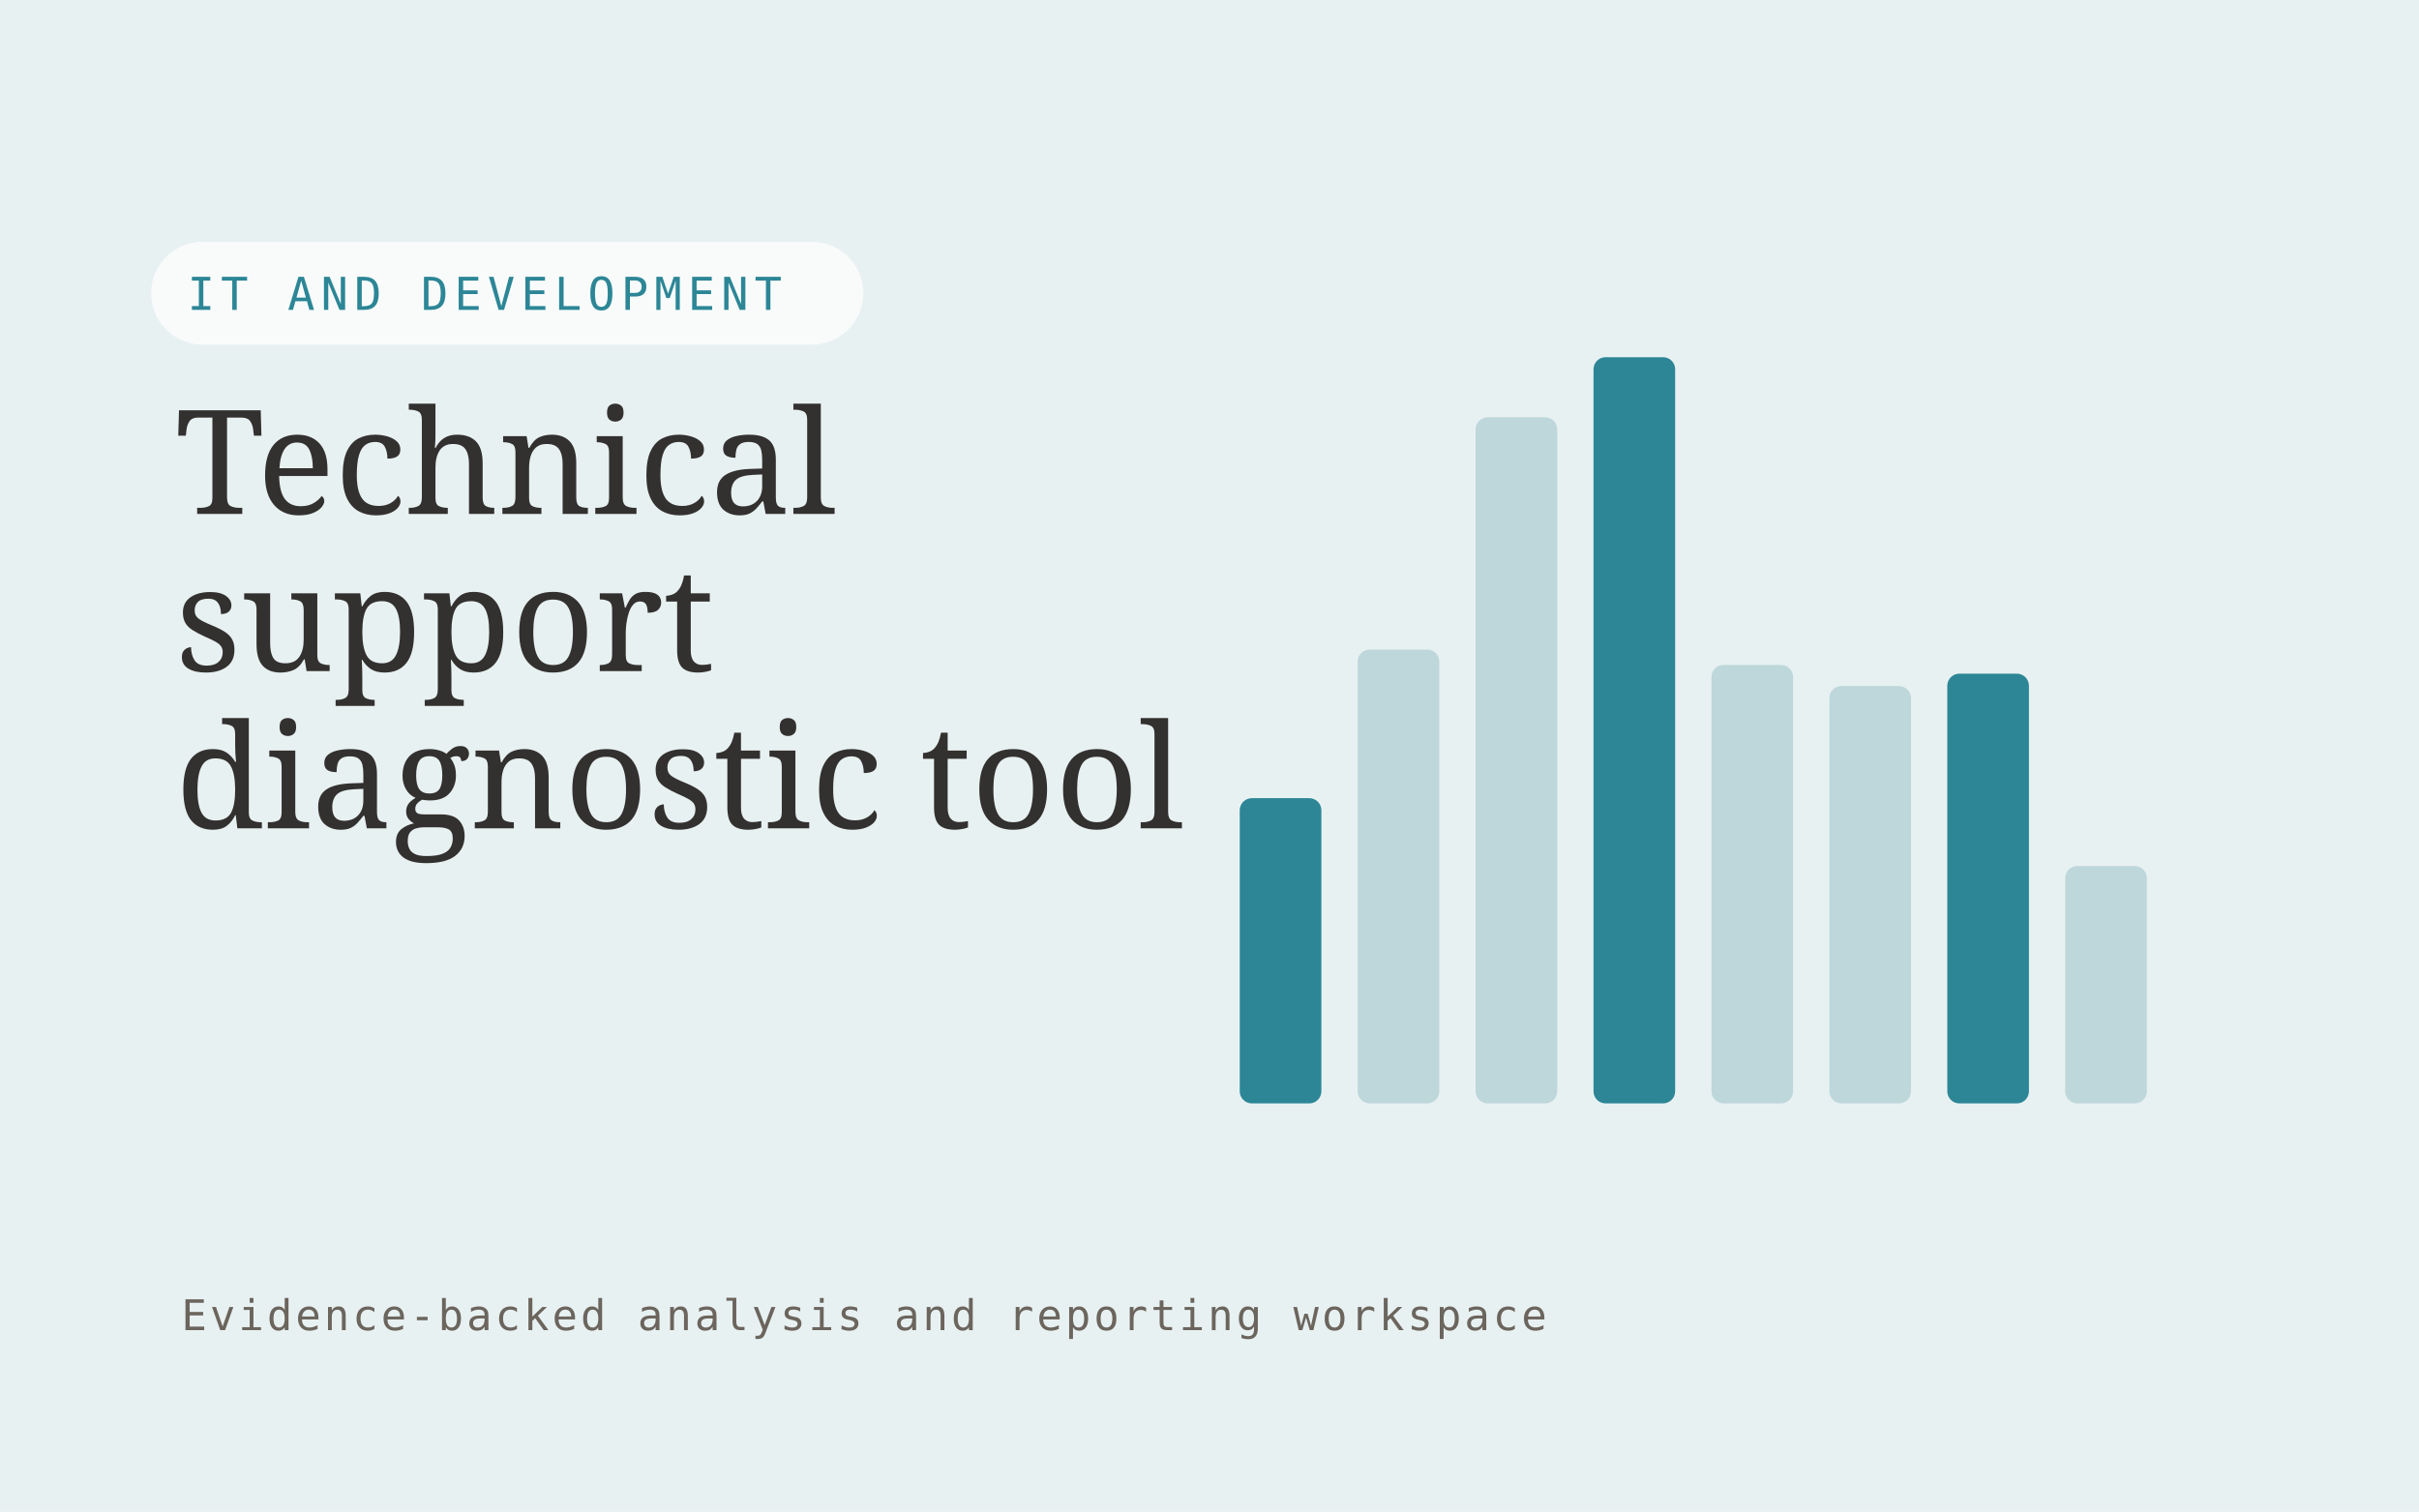
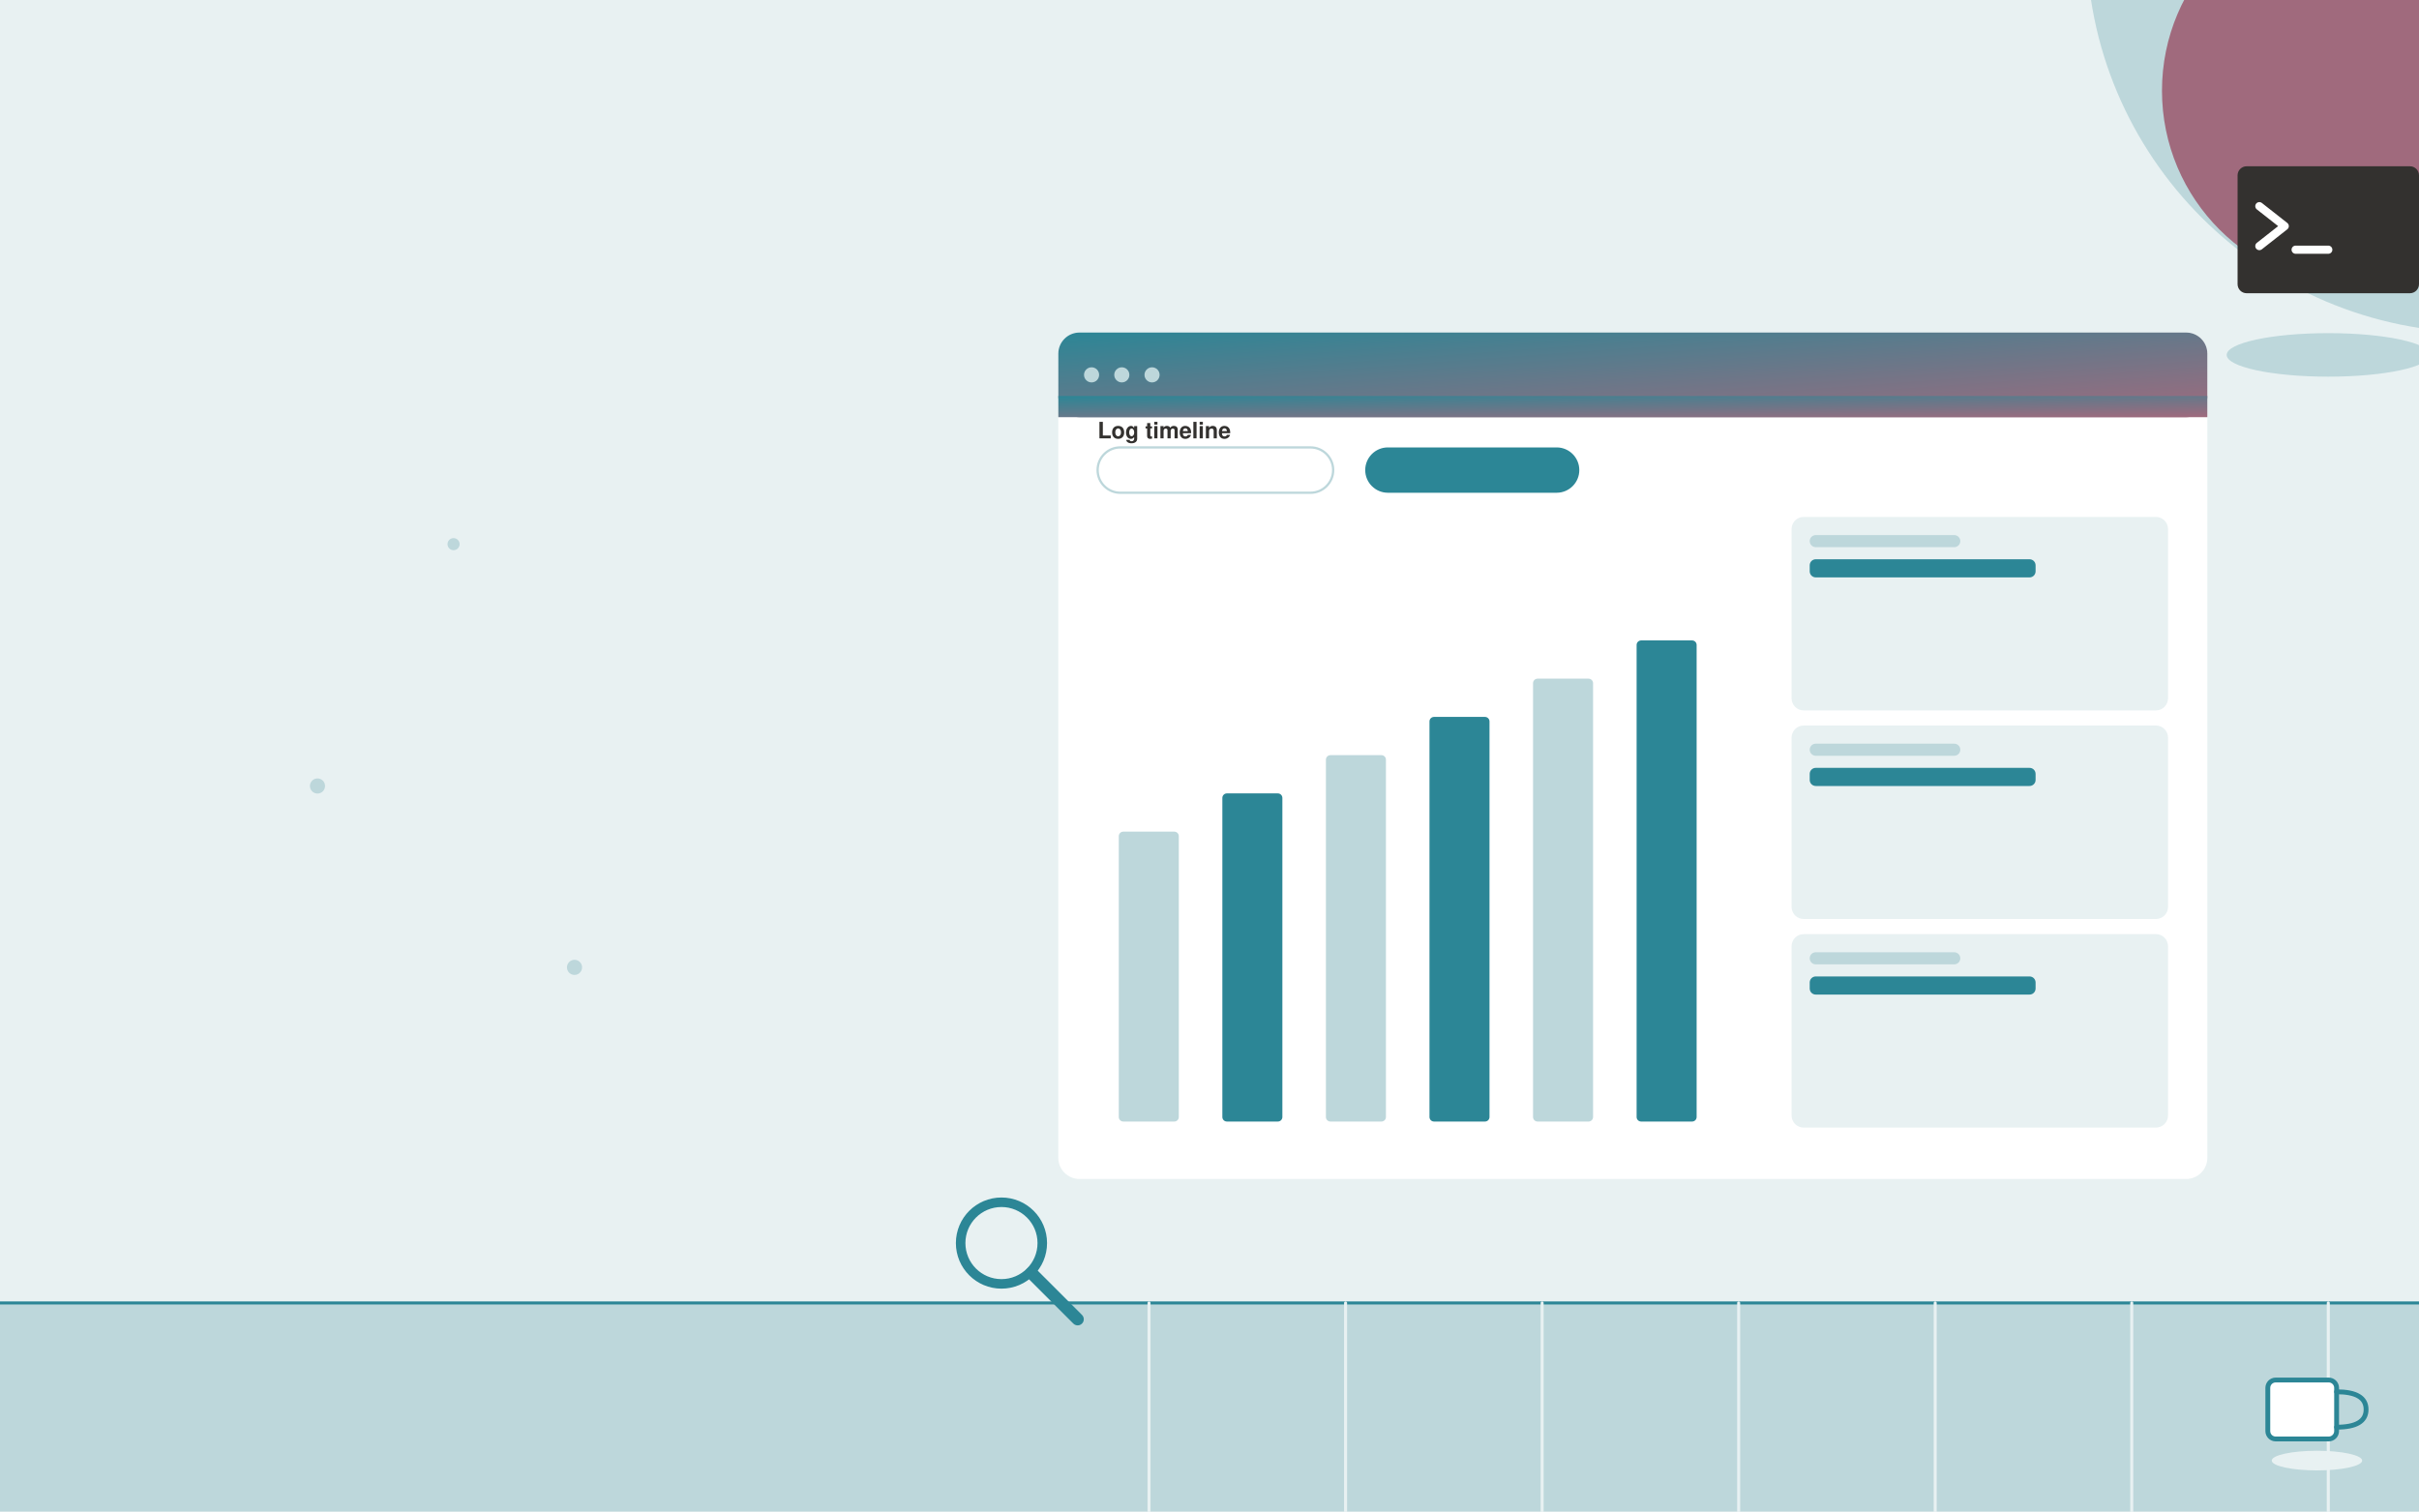
- <svg xmlns="http://www.w3.org/2000/svg" viewBox="0 0 1600 1000" width="1600" height="1000" role="img" aria-label="Technical support diagnostic tool">
-   <rect width="1600" height="1000" fill="hsl(189 28% 93%)" />
-   <rect x="820" y="528.062" width="54" height="201.938" rx="8" fill="hsl(189 55% 38%)" />
-   <rect x="898" y="429.768" width="54" height="300.232" rx="8" fill="hsl(189 30% 80%)" />
-   <rect x="976" y="276.093" width="54" height="453.907" rx="8" fill="hsl(189 30% 80%)" />
-   <rect x="1054" y="236.311" width="54" height="493.689" rx="8" fill="hsl(189 55% 38%)" />
-   <rect x="1132" y="439.937" width="54" height="290.063" rx="8" fill="hsl(189 30% 80%)" />
-   <rect x="1210" y="453.866" width="54" height="276.134" rx="8" fill="hsl(189 30% 80%)" />
-   <rect x="1288" y="445.68" width="54" height="284.32" rx="8" fill="hsl(189 55% 38%)" />
-   <rect x="1366" y="572.969" width="54" height="157.031" rx="8" fill="hsl(189 30% 80%)" />
-   <rect x="100" y="160" width="471" height="68" rx="34" fill="#ffffff" fill-opacity="0.72" />
-   <text x="124" y="205" font-family="ui-monospace,Menlo,monospace" font-size="30" letter-spacing="4" fill="hsl(189 55% 38%)">IT AND DEVELOPMENT</text>
-   <text x="116" y="340" font-family="Georgia,serif" font-size="96" fill="#33312f">Technical</text>
-   <text x="116" y="444" font-family="Georgia,serif" font-size="96" fill="#33312f">support</text>
-   <text x="116" y="548" font-family="Georgia,serif" font-size="96" fill="#33312f">diagnostic tool</text>
-   <text x="120" y="880" font-family="ui-monospace,Menlo,monospace" font-size="28" letter-spacing="2" fill="#6B655D">Evidence-backed analysis and reporting workspace</text>
+ <svg xmlns="http://www.w3.org/2000/svg" viewBox="0 0 1600 1000" width="1600" height="1000">
+   <defs>
+     <linearGradient id="gtechnicalsup" x1="0" y1="0" x2="1" y2="1">
+       <stop offset="0" stop-color="hsl(189 55% 38%)" />
+       <stop offset="1" stop-color="hsl(339 22% 52%)" />
+     </linearGradient>
+   </defs>
+   <rect x="0" y="0" width="1600" height="1000" fill="hsl(189 28% 93%)" />
+   <circle cx="1640" cy="-40" r="260" fill="hsl(189 30% 80%)" />
+   <circle cx="1560" cy="60" r="130" fill="hsl(339 22% 52%)" />
+   <rect x="0" y="862" width="1600" height="138" fill="hsl(189 30% 80%)" />
+   <line x1="0" y1="862" x2="1600" y2="862" stroke="hsl(189 55% 38%)" stroke-width="2" stroke-linecap="round" />
+   <line x1="760" y1="862" x2="760" y2="1000" stroke="hsl(189 28% 93%)" stroke-width="2" stroke-linecap="round" />
+   <line x1="890" y1="862" x2="890" y2="1000" stroke="hsl(189 28% 93%)" stroke-width="2" stroke-linecap="round" />
+   <line x1="1020" y1="862" x2="1020" y2="1000" stroke="hsl(189 28% 93%)" stroke-width="2" stroke-linecap="round" />
+   <line x1="1150" y1="862" x2="1150" y2="1000" stroke="hsl(189 28% 93%)" stroke-width="2" stroke-linecap="round" />
+   <line x1="1280" y1="862" x2="1280" y2="1000" stroke="hsl(189 28% 93%)" stroke-width="2" stroke-linecap="round" />
+   <line x1="1410" y1="862" x2="1410" y2="1000" stroke="hsl(189 28% 93%)" stroke-width="2" stroke-linecap="round" />
+   <line x1="1540" y1="862" x2="1540" y2="1000" stroke="hsl(189 28% 93%)" stroke-width="2" stroke-linecap="round" />
+   <ellipse cx="1532.5" cy="966.3" rx="29.9" ry="6.5" fill="hsl(189 28% 93%)" />
+   <rect x="1500" y="913" width="45.5" height="39" fill="#ffffff" rx="5.2" />
+   <rect x="1500" y="913" width="45.5" height="39" fill="none" stroke="hsl(189 55% 38%)" stroke-width="3.2" rx="5.2" />
+   <path d="M1545.5 920.8 q19.5 0 19.5 11.7 q0 11.7 -19.5 11.7" fill="none" stroke="hsl(189 55% 38%)" stroke-width="3.2" stroke-linecap="round" stroke-linejoin="round" />
+   <circle cx="210" cy="520" r="5" fill="hsl(189 30% 80%)" />
+   <circle cx="300" cy="360" r="4" fill="hsl(189 30% 80%)" />
+   <circle cx="380" cy="640" r="5" fill="hsl(189 30% 80%)" />
+   <rect x="700" y="220" width="760" height="560" fill="#ffffff" rx="14" />
+   <rect x="700" y="220" width="760" height="56" fill="url(#gtechnicalsup)" rx="14" />
+   <rect x="700" y="262" width="760" height="14" fill="url(#gtechnicalsup)" />
+   <circle cx="722" cy="248" r="5" fill="hsl(189 30% 80%)" />
+   <circle cx="742" cy="248" r="5" fill="hsl(189 30% 80%)" />
+   <circle cx="762" cy="248" r="5" fill="hsl(189 30% 80%)" />
+   <text x="726" y="290" font-family="Helvetica, Arial, sans-serif" font-size="15" fill="#33312f" text-anchor="start" font-weight="700">Log timeline</text>
+   <rect x="726" y="296" width="155.8" height="30" fill="#ffffff" rx="15" />
+   <rect x="726" y="296" width="155.8" height="30" fill="none" stroke="hsl(189 30% 80%)" stroke-width="1.5" rx="15" />
+   <rect x="903" y="296" width="141.6" height="30" fill="hsl(189 55% 38%)" rx="15" />
+   <rect x="726" y="342" width="439" height="414" fill="#ffffff" rx="8" />
+   <rect x="740" y="550.2" width="39.7" height="191.8" fill="hsl(189 30% 80%)" rx="3" />
+   <rect x="808.5" y="524.9" width="39.7" height="217.1" fill="hsl(189 55% 38%)" rx="3" />
+   <rect x="877" y="499.6" width="39.7" height="242.4" fill="hsl(189 30% 80%)" rx="3" />
+   <rect x="945.5" y="474.3" width="39.7" height="267.7" fill="hsl(189 55% 38%)" rx="3" />
+   <rect x="1014" y="449" width="39.7" height="293" fill="hsl(189 30% 80%)" rx="3" />
+   <rect x="1082.5" y="423.7" width="39.7" height="318.3" fill="hsl(189 55% 38%)" rx="3" />
+   <rect x="1185" y="342" width="249" height="128" fill="hsl(189 28% 93%)" rx="8" />
+   <rect x="1197" y="354" width="99.6" height="8" fill="hsl(189 30% 80%)" rx="4" />
+   <rect x="1197" y="370" width="149.4" height="12" fill="hsl(189 55% 38%)" rx="4" />
+   <rect x="1185" y="480" width="249" height="128" fill="hsl(189 28% 93%)" rx="8" />
+   <rect x="1197" y="492" width="99.6" height="8" fill="hsl(189 30% 80%)" rx="4" />
+   <rect x="1197" y="508" width="149.4" height="12" fill="hsl(189 55% 38%)" rx="4" />
+   <rect x="1185" y="618" width="249" height="128" fill="hsl(189 28% 93%)" rx="8" />
+   <rect x="1197" y="630" width="99.6" height="8" fill="hsl(189 30% 80%)" rx="4" />
+   <rect x="1197" y="646" width="149.4" height="12" fill="hsl(189 55% 38%)" rx="4" />
+   <ellipse cx="1540" cy="234.8" rx="67.2" ry="14.4" fill="hsl(189 30% 80%)" />
+   <rect x="1480" y="110" width="120" height="84" fill="#33312f" rx="6" />
+   <path d="M1494.4 136.4 l16.8 13.2 l-16.8 13.2" fill="none" stroke="#ffffff" stroke-width="5.4" stroke-linecap="round" stroke-linejoin="round" />
+   <line x1="1518.4" y1="165.2" x2="1540" y2="165.2" stroke="#ffffff" stroke-width="5.4" stroke-linecap="round" />
+   <ellipse cx="675" cy="883.6" rx="45" ry="9" fill="hsl(189 30% 80%)" />
+   <circle cx="662.4" cy="822.4" r="27" fill="none" stroke="hsl(189 55% 38%)" stroke-width="6.3" />
+   <line x1="682.2" y1="842.2" x2="712.8" y2="872.8" stroke="hsl(189 55% 38%)" stroke-width="8.1" stroke-linecap="round" />
</svg>
